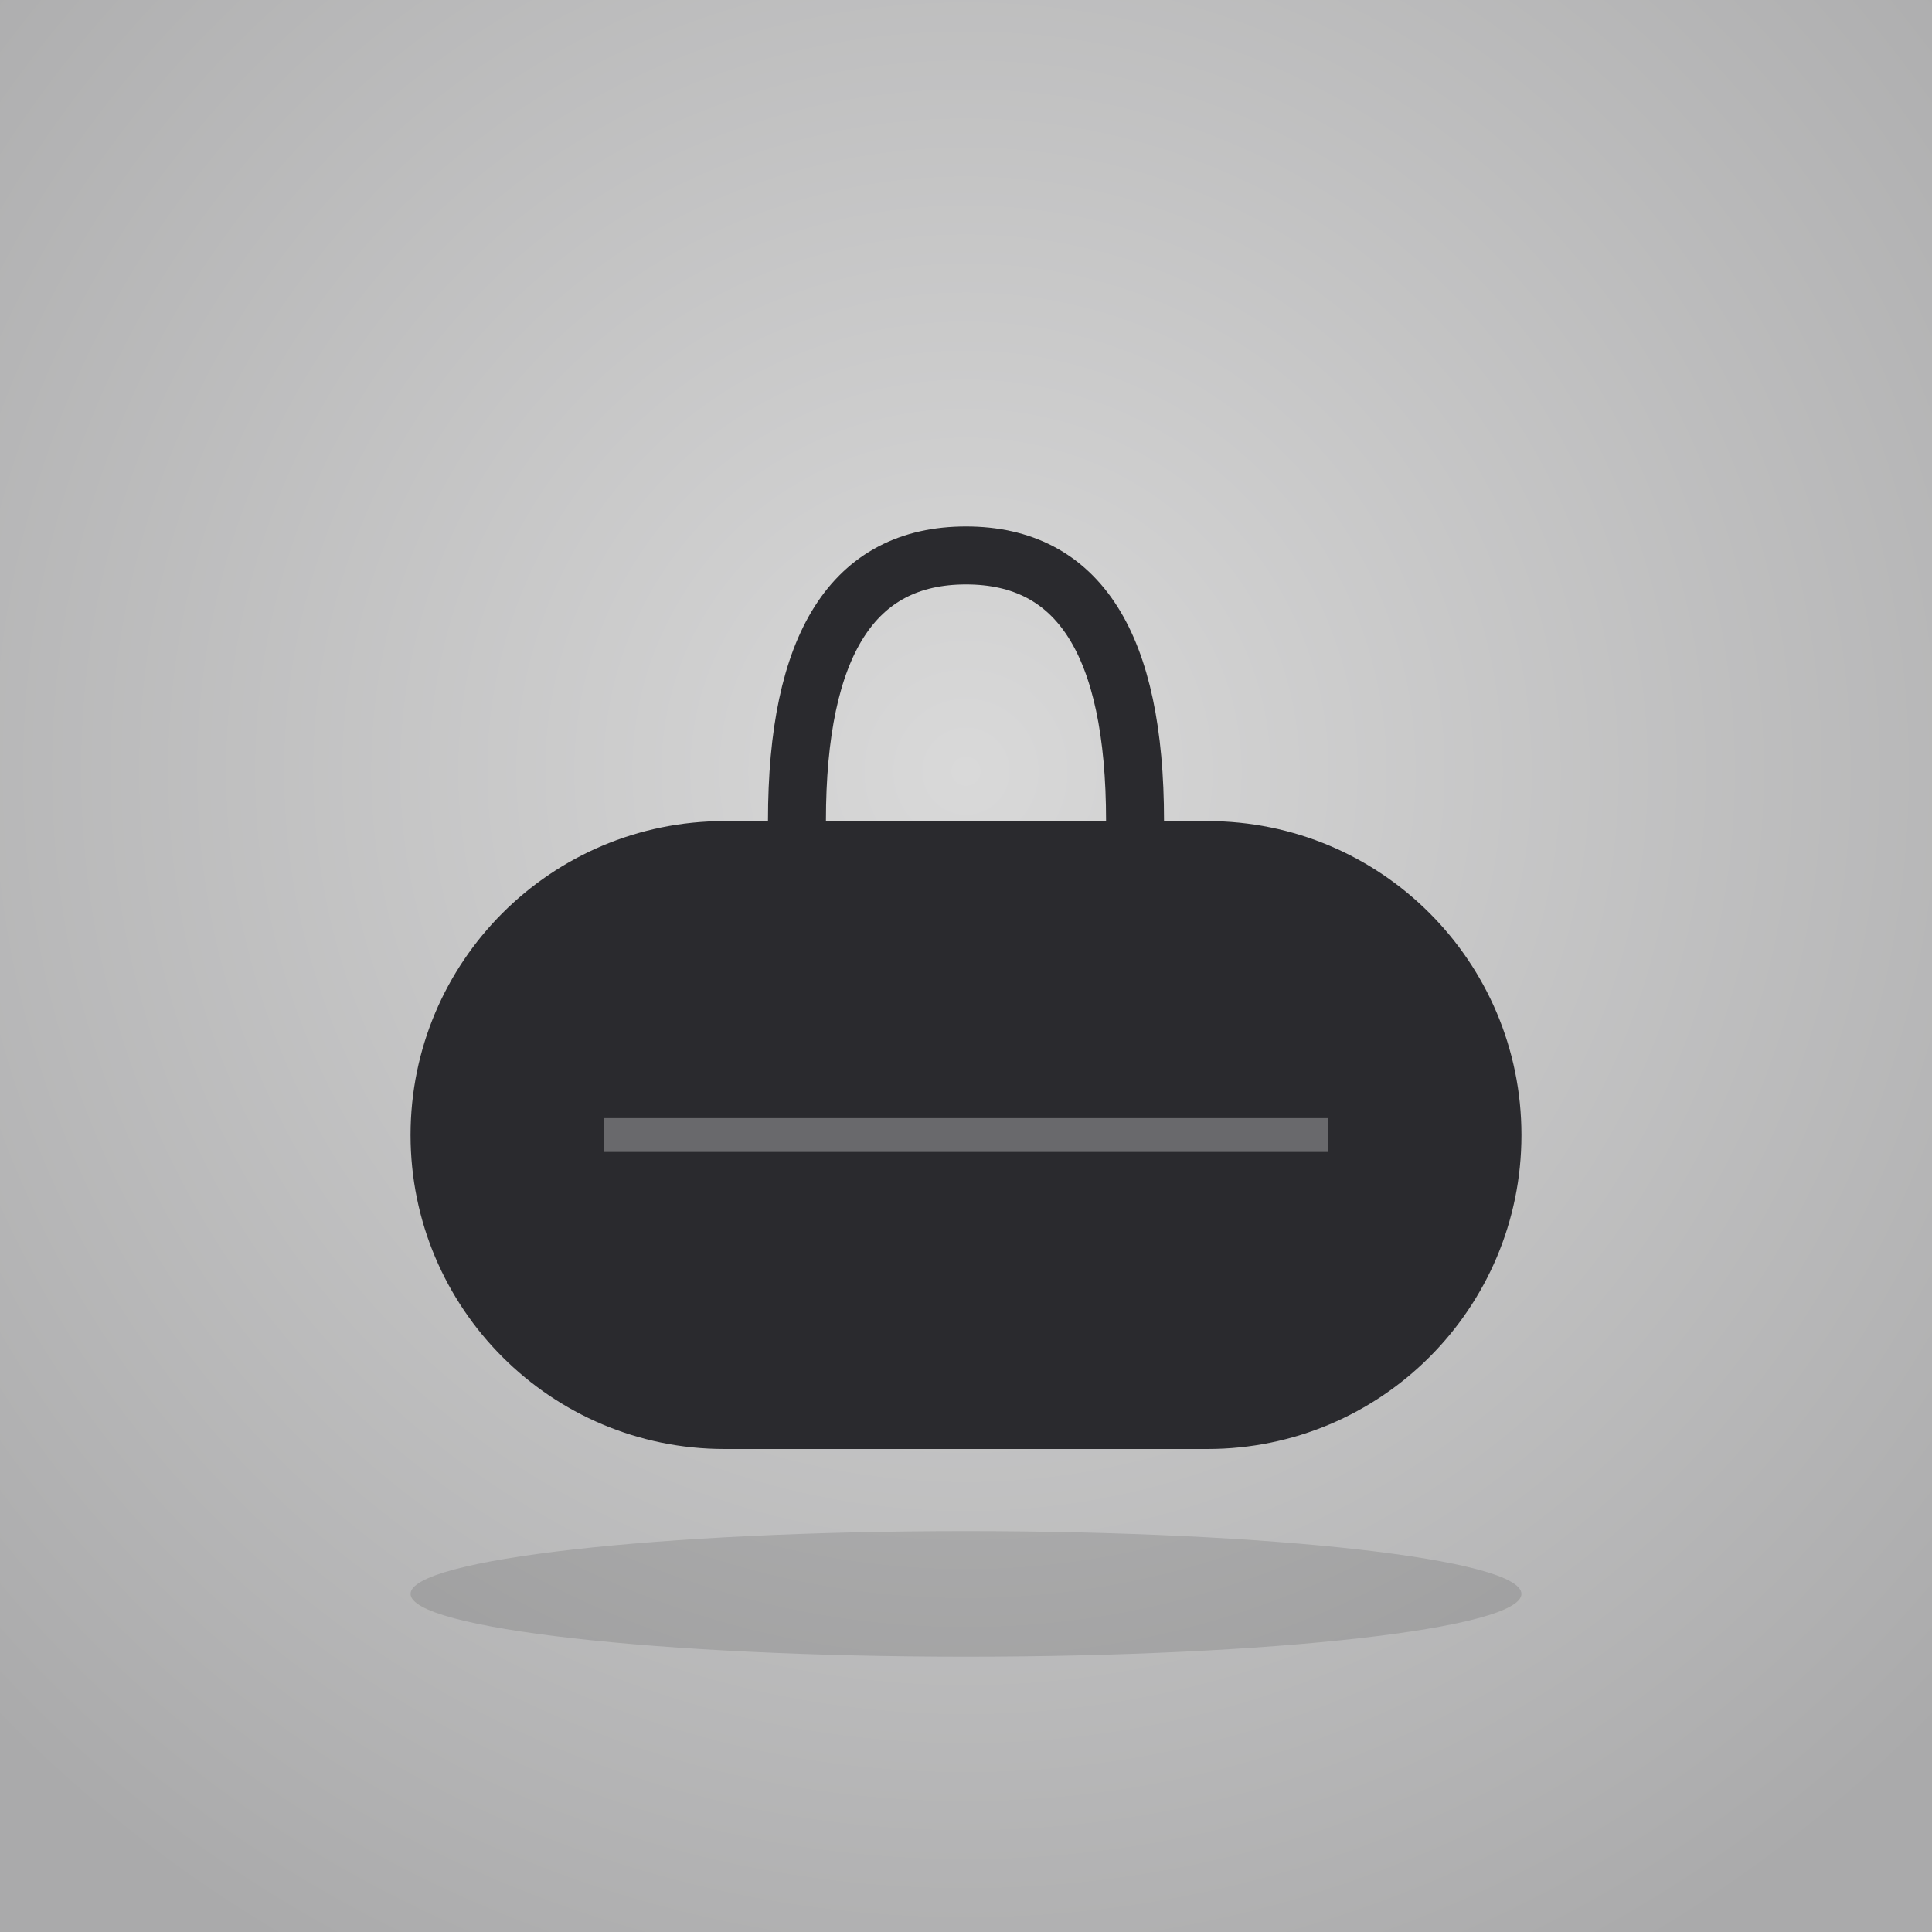
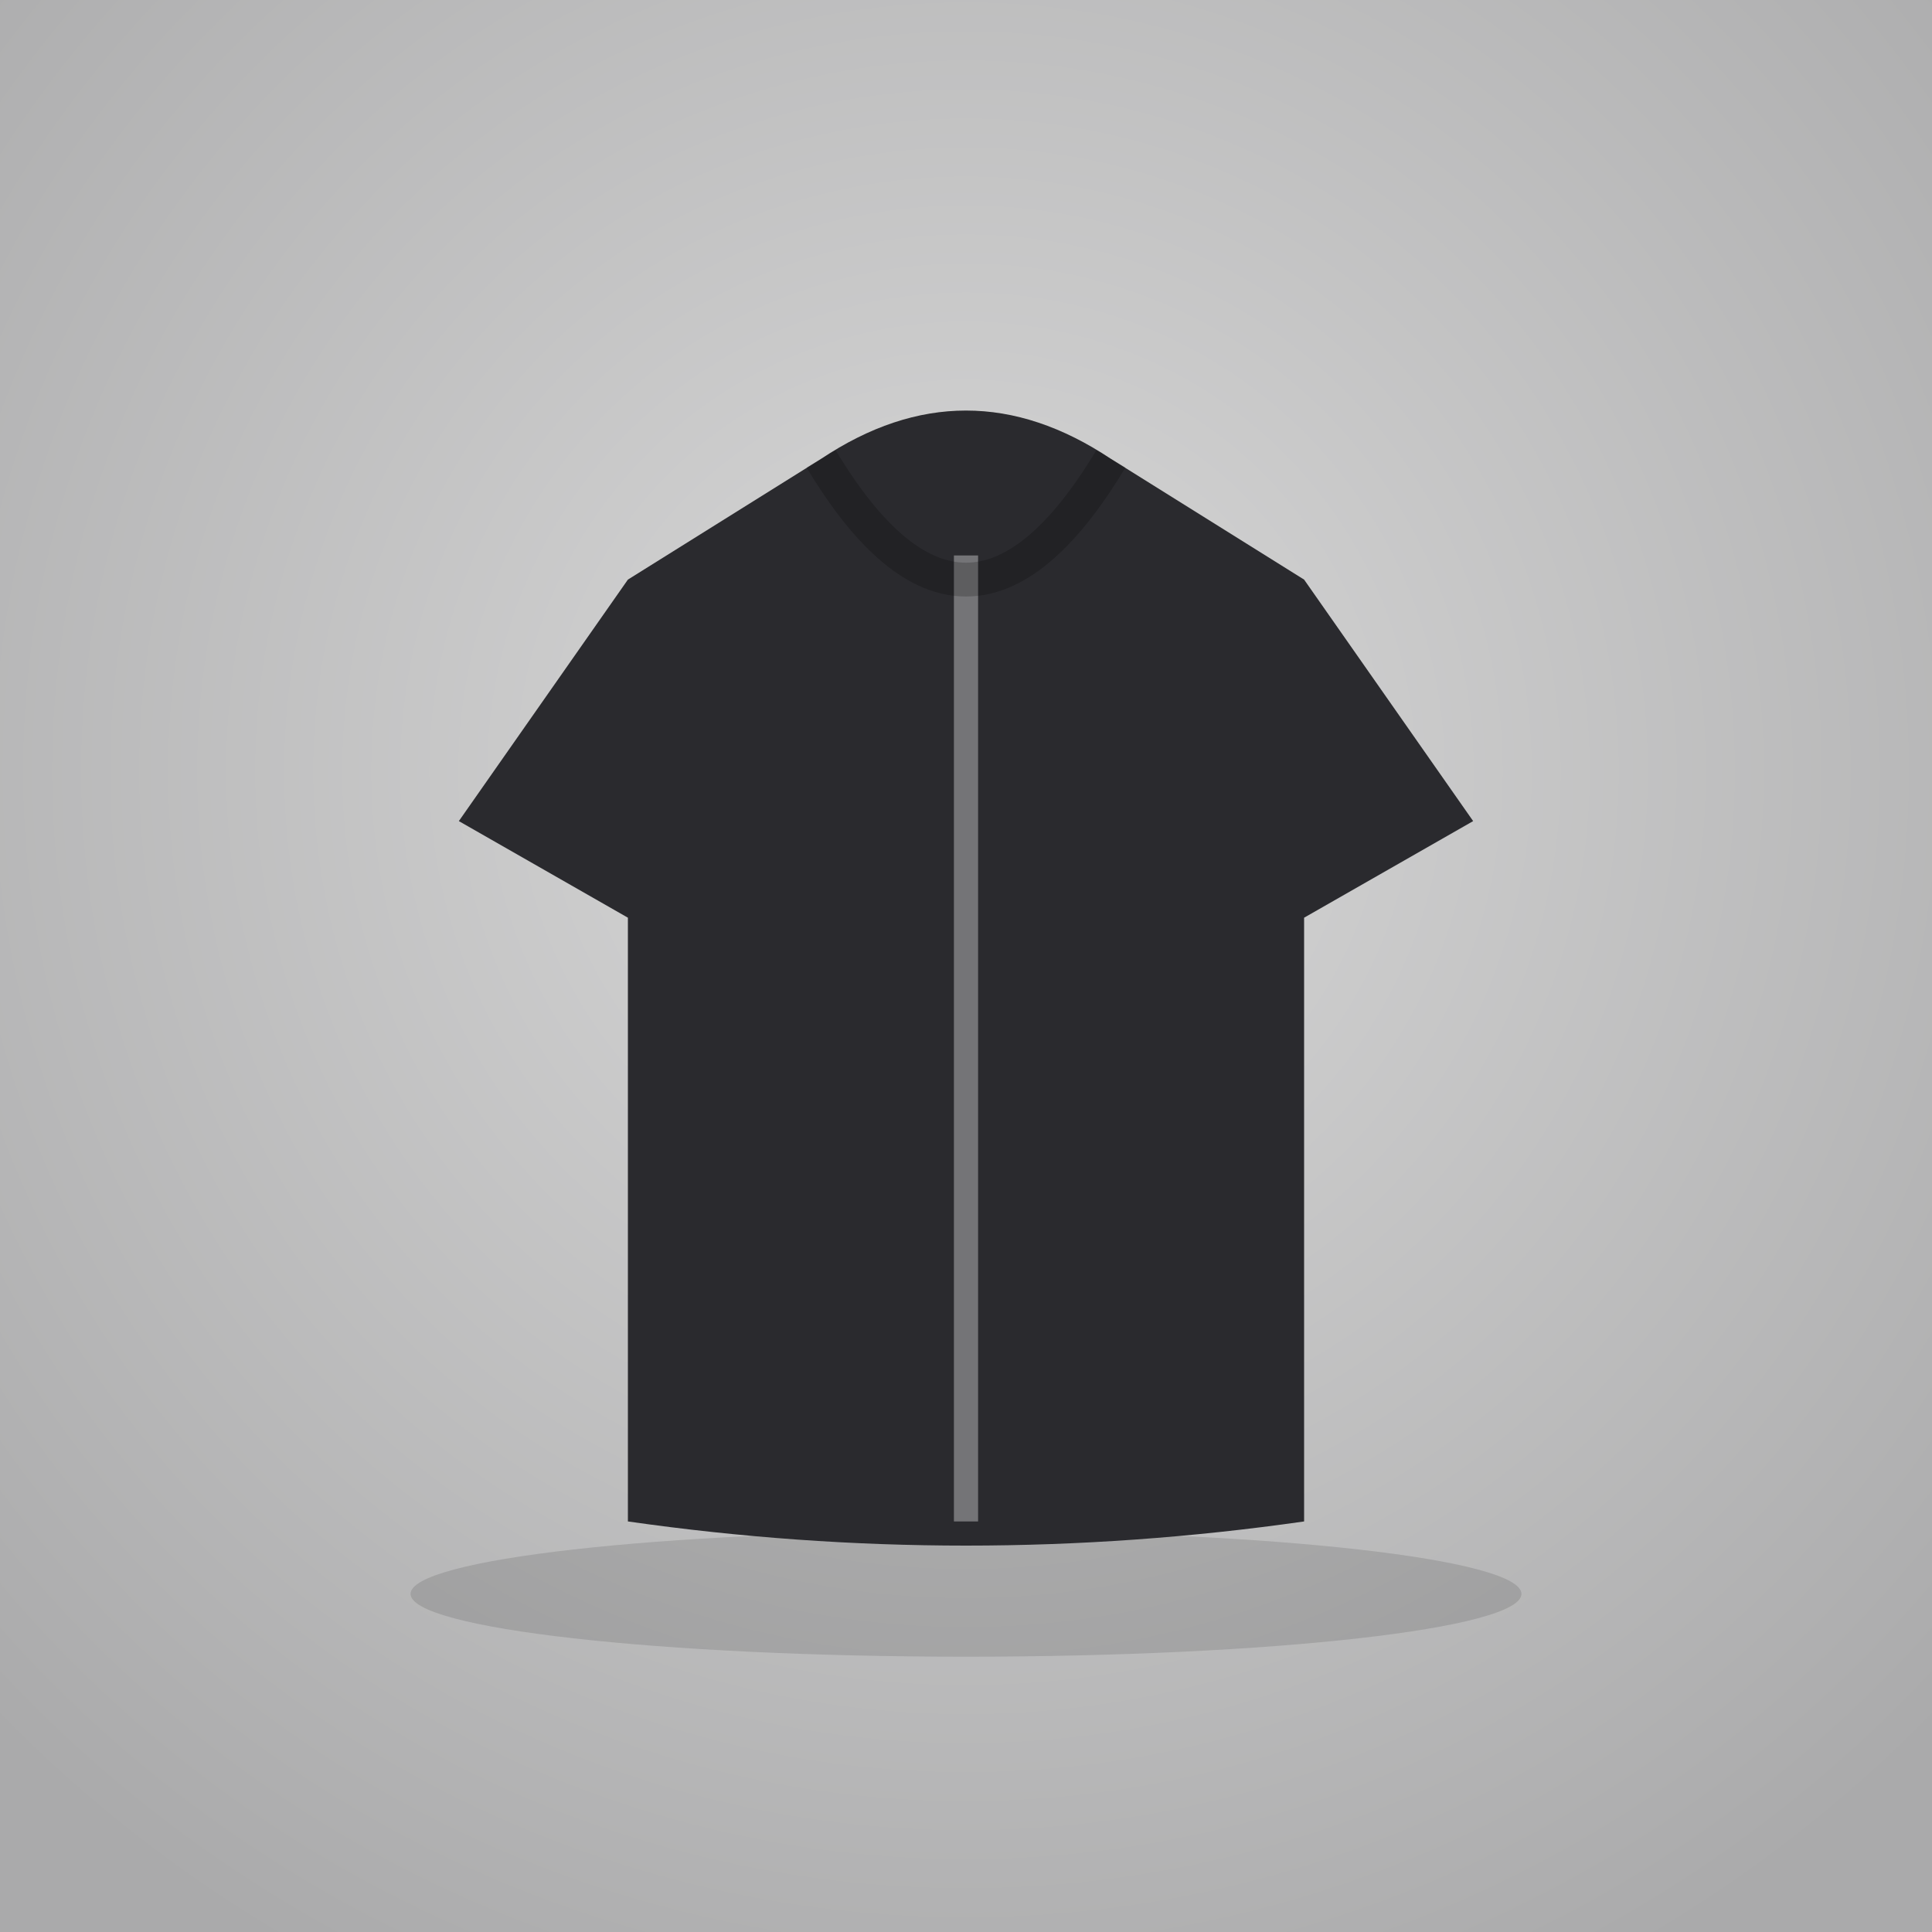
<svg xmlns="http://www.w3.org/2000/svg" viewBox="0 0 800 800" width="800" height="800">
  <defs>
    <radialGradient id="g" cx="50%" cy="40%" r="70%">
      <stop offset="0%" stop-color="#d9d9d9" />
      <stop offset="100%" stop-color="#aaaaab" />
    </radialGradient>
  </defs>
  <rect width="800" height="800" fill="url(#g)" />
  <ellipse cx="400" cy="660" rx="230" ry="26" fill="rgba(0,0,0,0.12)" />
-   <rect x="170" y="340" width="460" height="260" rx="130" fill="#2a2a2e" />
-   <path d="M330 340 Q330 230 400 230 Q470 230 470 340" stroke="#2a2a2e" stroke-width="24" fill="none" stroke-linecap="round" />
-   <path d="M250 470 H550" stroke="rgba(255,255,255,0.3)" stroke-width="14" />
+   <path d="M260 240 L340 190 Q400 150 460 190 L540 240 L610 340 L540 380 L540 630 Q400 650 260 630 L260 380 L190 340 Z" fill="#2a2a2e" />
+   <path d="M400 230 V630" stroke="rgba(255,255,255,0.35)" stroke-width="10" />
+   <path d="M340 190 Q400 290 460 190" fill="none" stroke="rgba(0,0,0,0.2)" stroke-width="14" />
</svg>
